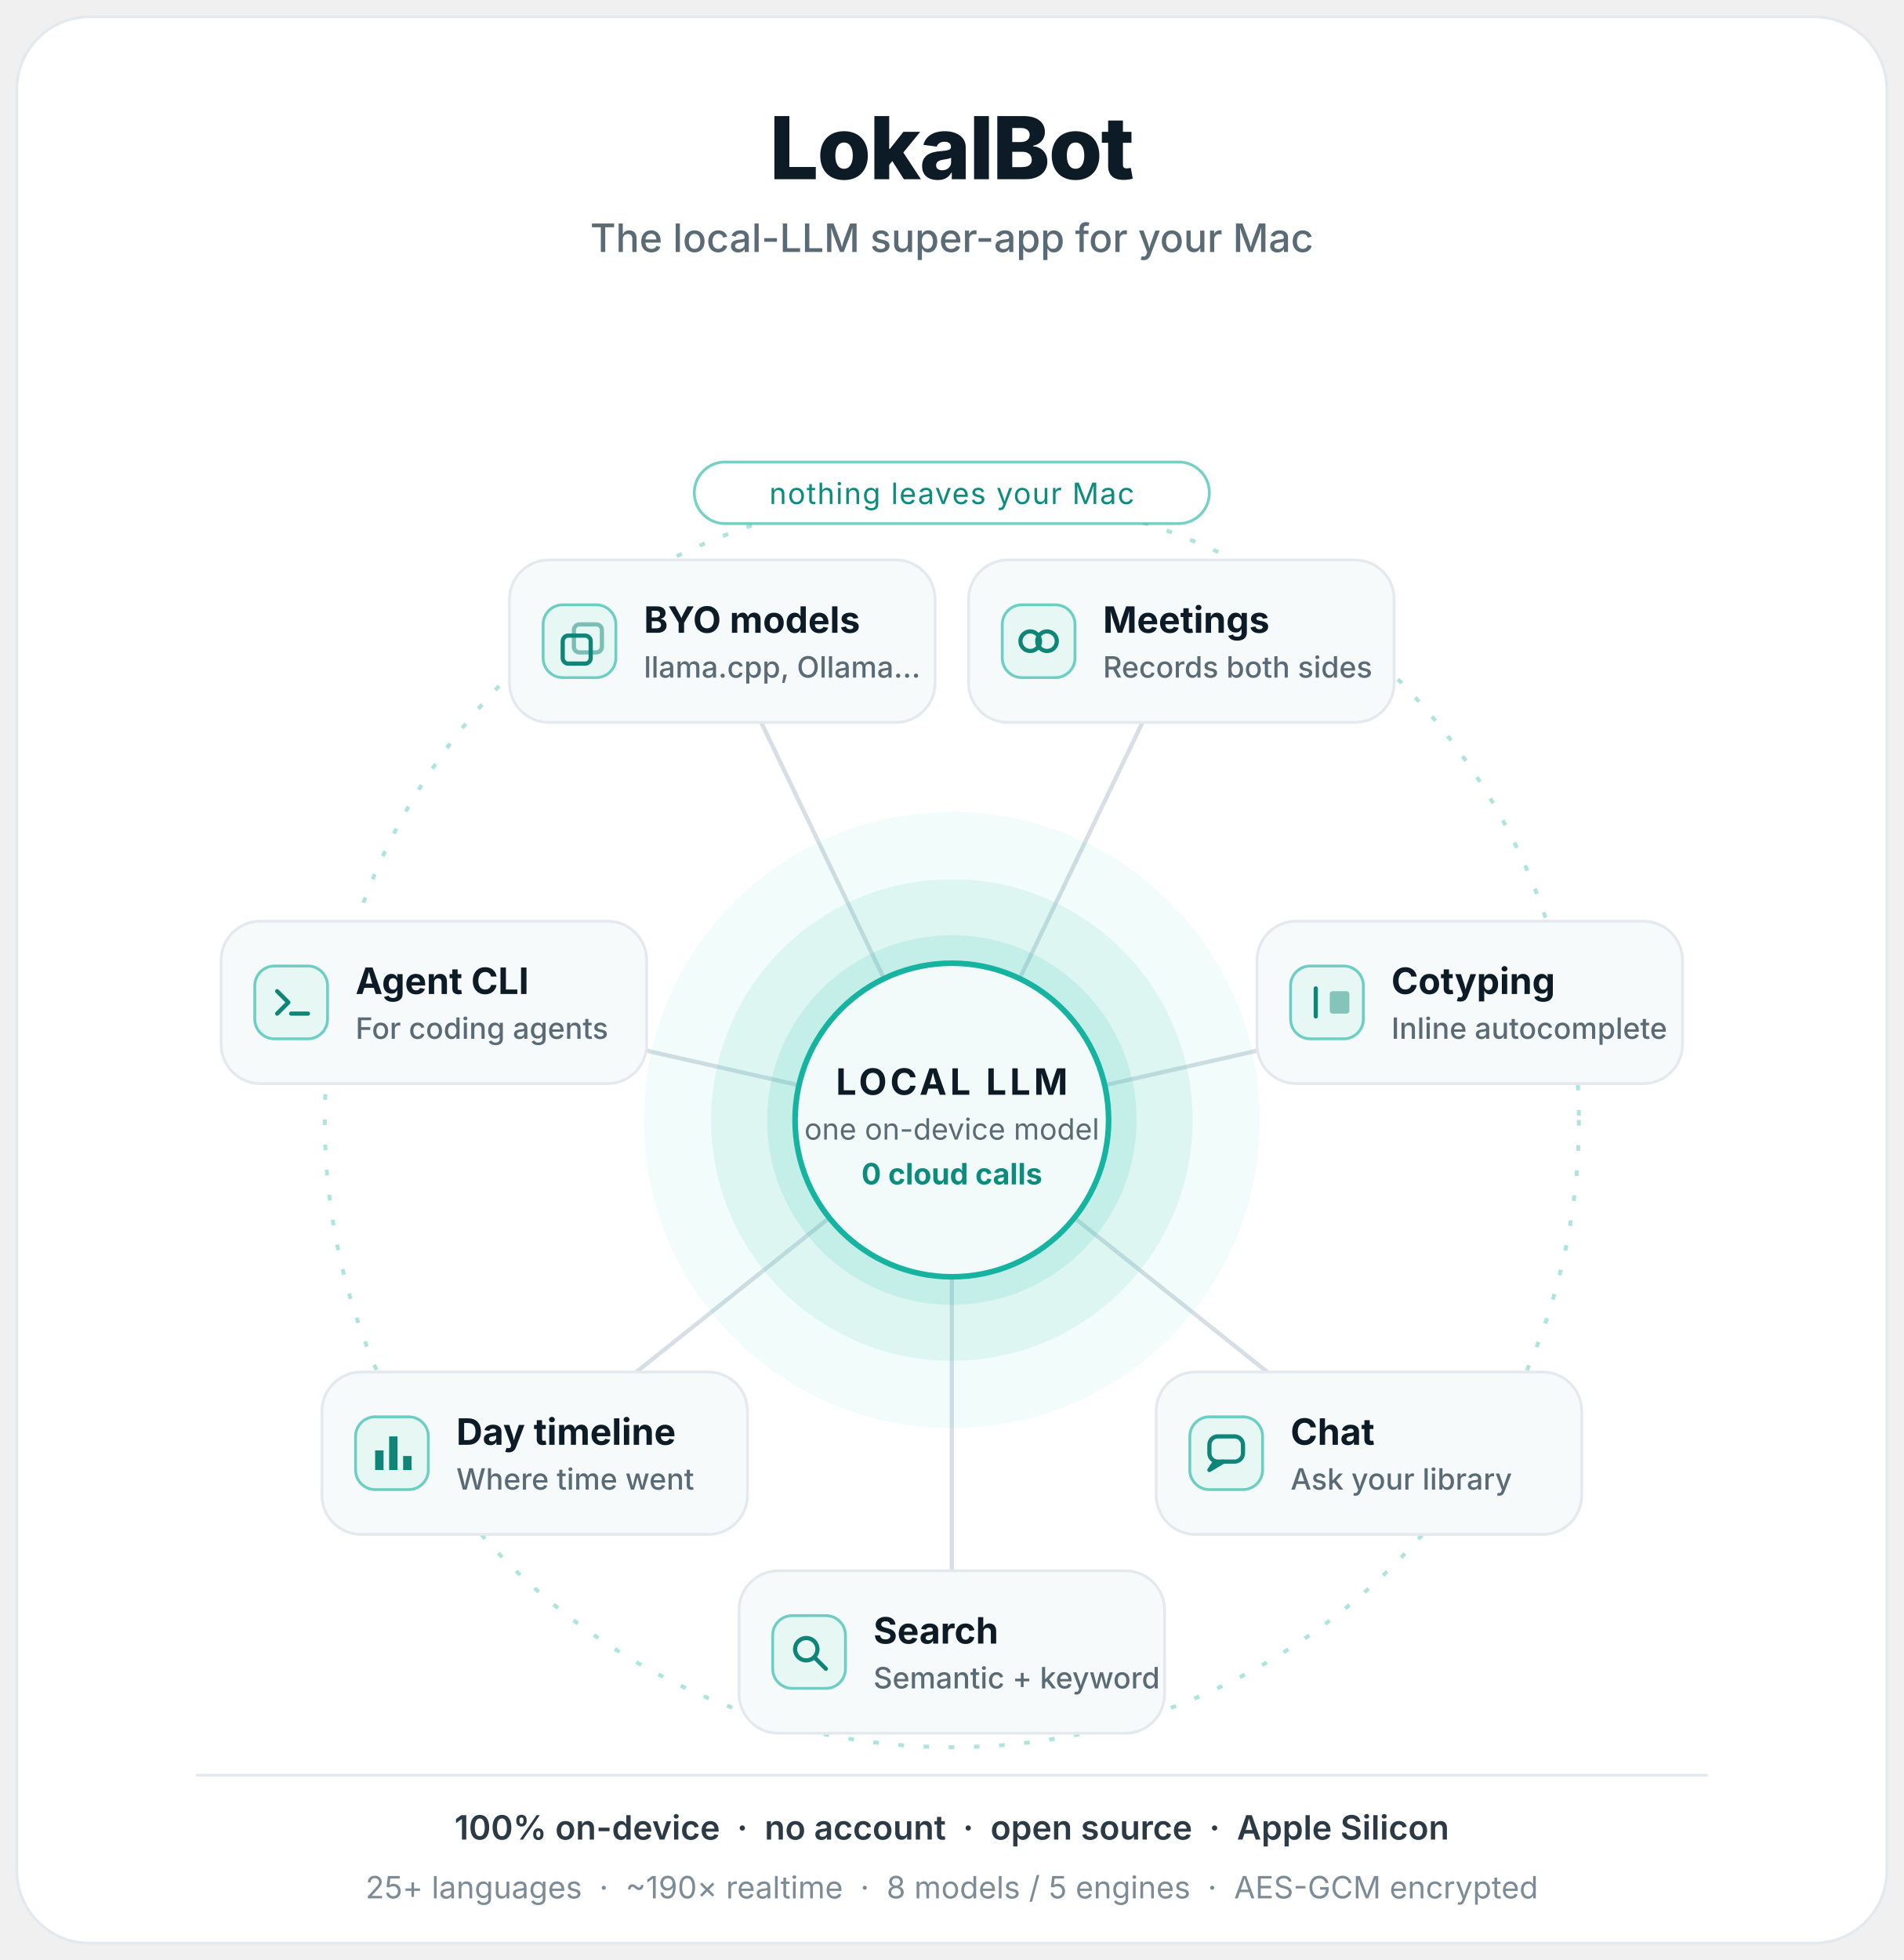
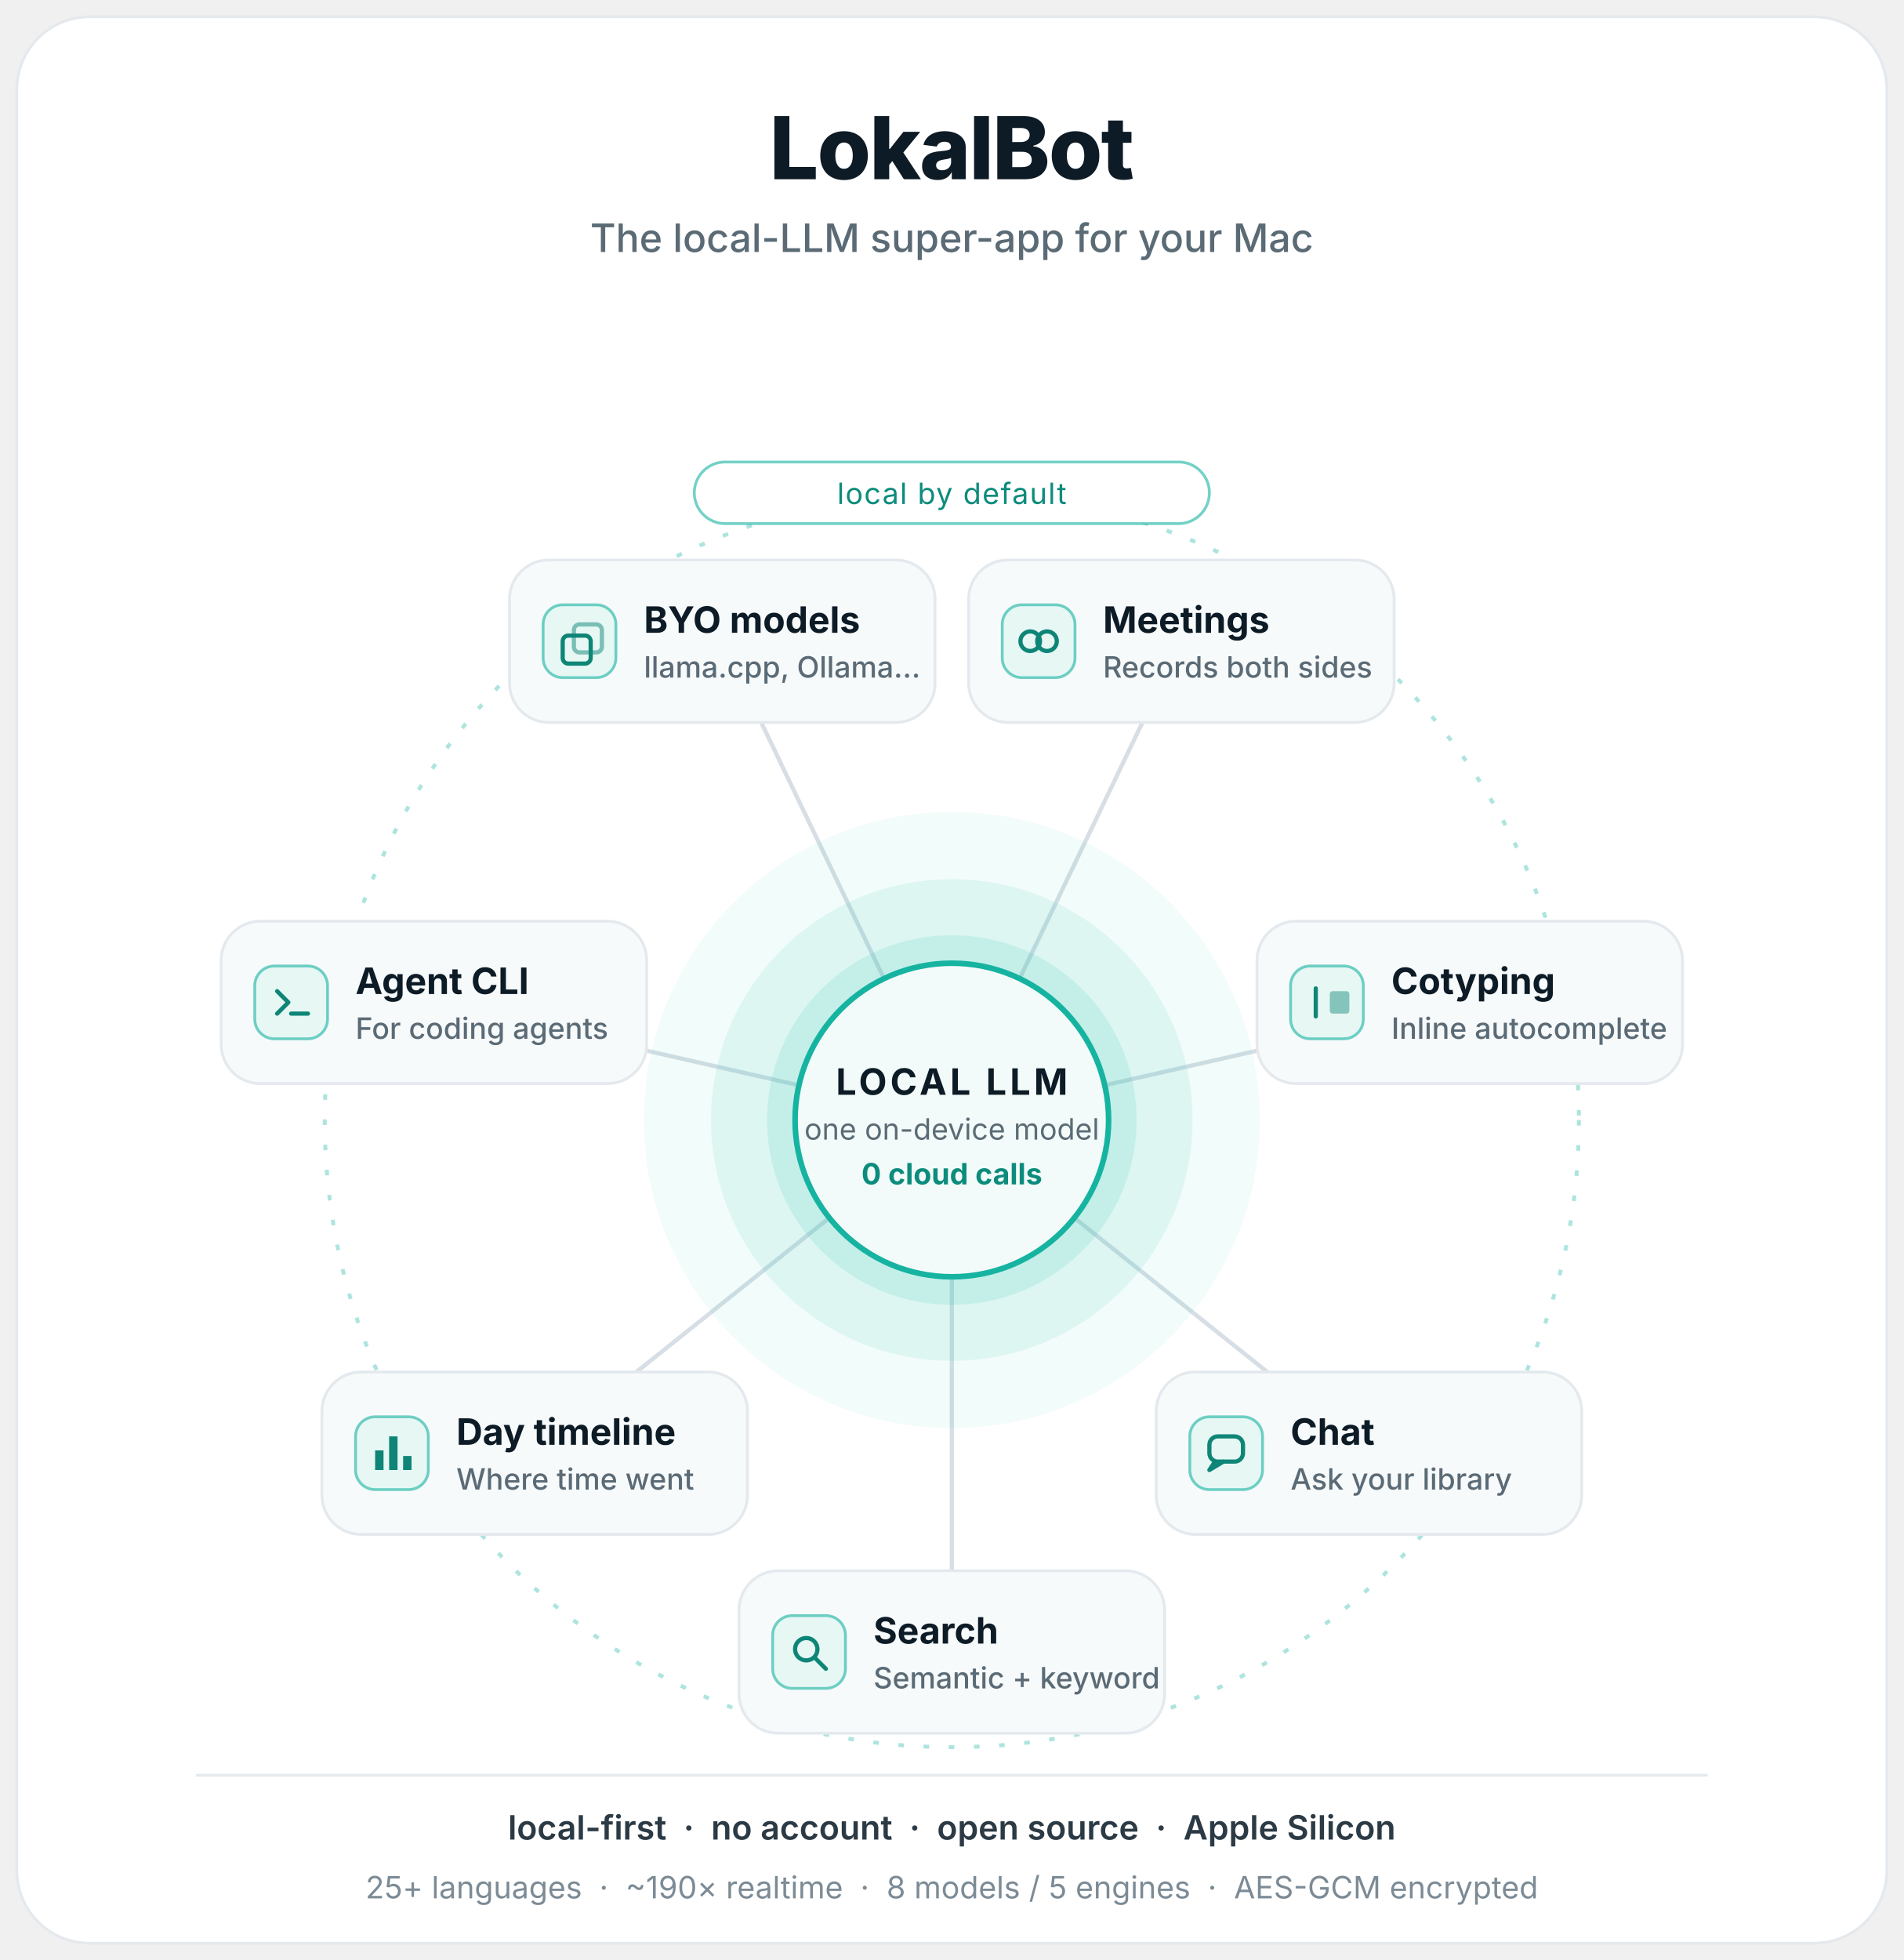
<svg xmlns="http://www.w3.org/2000/svg" viewBox="0 0 680 700" role="img" aria-labelledby="ttl dsc" font-family="-apple-system, BlinkMacSystemFont, 'SF Pro Display', 'Inter', system-ui, 'Segoe UI', Roboto, Helvetica, Arial, sans-serif">
  <style>
    .lab{font-size:13px;font-weight:650;fill:#0D1B26;}
    .sub{font-size:10.5px;font-weight:450;fill:#5B6B76;}
    .ico{fill:none;stroke:#0E8576;stroke-width:1.5;stroke-linecap:round;stroke-linejoin:round;}
    .icf{fill:#0E8576;}
    @media (prefers-reduced-motion: no-preference){
      .pulse{animation:pz 3.4s ease-in-out infinite;}
      .spin{animation:dz 28s linear infinite;}
    }
    @keyframes pz{0%,100%{opacity:.08}50%{opacity:.18}}
    @keyframes dz{to{stroke-dashoffset:-300}}
  </style>
  <rect x="6" y="6" width="668" height="688" rx="26" fill="#FFFFFF" stroke="#E4E9EE" />
  <g stroke="#D7DEE5" stroke-width="1.5">
    <line x1="340" y1="400" x2="422" y2="229" />
    <line x1="340" y1="400" x2="525" y2="358" />
    <line x1="340" y1="400" x2="489" y2="519" />
    <line x1="340" y1="400" x2="340" y2="590" />
    <line x1="340" y1="400" x2="191" y2="519" />
    <line x1="340" y1="400" x2="155" y2="358" />
    <line x1="340" y1="400" x2="258" y2="229" />
  </g>
  <circle class="spin" cx="340" cy="400" r="224" fill="none" stroke="#16B3A1" stroke-opacity="0.35" stroke-width="1.4" stroke-dasharray="2 7" />
  <circle cx="340" cy="400" r="110" fill="#23C4AE" opacity="0.06" />
  <circle class="pulse" cx="340" cy="400" r="86" fill="#23C4AE" opacity="0.10" />
  <circle cx="340" cy="400" r="66" fill="#23C4AE" opacity="0.14" />
  <circle cx="340" cy="400" r="56" fill="#F2FBF9" stroke="#16B3A1" stroke-width="2" />
  <text x="340" y="391" text-anchor="middle" font-size="13" font-weight="700" letter-spacing="1.2" fill="#0D1B26">LOCAL LLM</text>
  <text x="340" y="407" text-anchor="middle" font-size="10.5" fill="#5B6B76">one on-device model</text>
  <text x="340" y="423" text-anchor="middle" font-size="10.5" font-weight="700" fill="#0C8C7D">0 cloud calls</text>
  <g>
    <rect x="346" y="200" width="152" height="58" rx="14" fill="#F7FAFB" stroke="#E4E9EE" />
    <rect x="358" y="216" width="26" height="26" rx="7" fill="#E6F7F4" stroke="#16B3A1" stroke-opacity="0.6" />
    <circle class="ico" cx="368" cy="229" r="3.5" />
    <circle class="ico" cx="374" cy="229" r="3.5" />
    <text class="lab" x="394" y="226">Meetings</text>
    <text class="sub" x="394" y="242">Records both sides</text>
  </g>
  <g>
    <rect x="449" y="329" width="152" height="58" rx="14" fill="#F7FAFB" stroke="#E4E9EE" />
    <rect x="461" y="345" width="26" height="26" rx="7" fill="#E6F7F4" stroke="#16B3A1" stroke-opacity="0.6" />
    <line class="ico" x1="470" y1="353" x2="470" y2="363" />
    <rect class="icf" x="475" y="354" width="7" height="8" rx="1" opacity="0.45" />
    <text class="lab" x="497" y="355">Cotyping</text>
    <text class="sub" x="497" y="371">Inline autocomplete</text>
  </g>
  <g>
    <rect x="413" y="490" width="152" height="58" rx="14" fill="#F7FAFB" stroke="#E4E9EE" />
    <rect x="425" y="506" width="26" height="26" rx="7" fill="#E6F7F4" stroke="#16B3A1" stroke-opacity="0.6" />
    <rect class="ico" x="432" y="513" width="12" height="9" rx="3" />
    <path class="ico" d="M434 522 L432 525 L437 522" />
    <text class="lab" x="461" y="516">Chat</text>
    <text class="sub" x="461" y="532">Ask your library</text>
  </g>
  <g>
    <rect x="264" y="561" width="152" height="58" rx="14" fill="#F7FAFB" stroke="#E4E9EE" />
    <rect x="276" y="577" width="26" height="26" rx="7" fill="#E6F7F4" stroke="#16B3A1" stroke-opacity="0.6" />
    <circle class="ico" cx="288" cy="589" r="4" />
    <line class="ico" x1="291" y1="592" x2="295" y2="596" />
    <text class="lab" x="312" y="587">Search</text>
    <text class="sub" x="312" y="603">Semantic + keyword</text>
  </g>
  <g>
    <rect x="115" y="490" width="152" height="58" rx="14" fill="#F7FAFB" stroke="#E4E9EE" />
    <rect x="127" y="506" width="26" height="26" rx="7" fill="#E6F7F4" stroke="#16B3A1" stroke-opacity="0.6" />
    <rect class="icf" x="134" y="518" width="3" height="7" />
    <rect class="icf" x="139" y="513" width="3" height="12" />
    <rect class="icf" x="144" y="520" width="3" height="5" />
    <text class="lab" x="163" y="516">Day timeline</text>
    <text class="sub" x="163" y="532">Where time went</text>
  </g>
  <g>
    <rect x="79" y="329" width="152" height="58" rx="14" fill="#F7FAFB" stroke="#E4E9EE" />
    <rect x="91" y="345" width="26" height="26" rx="7" fill="#E6F7F4" stroke="#16B3A1" stroke-opacity="0.6" />
    <path class="ico" d="M99 354 L103 358 L99 362" />
    <line class="ico" x1="104" y1="362" x2="110" y2="362" />
    <text class="lab" x="127" y="355">Agent CLI</text>
    <text class="sub" x="127" y="371">For coding agents</text>
  </g>
  <g>
    <rect x="182" y="200" width="152" height="58" rx="14" fill="#F7FAFB" stroke="#E4E9EE" />
    <rect x="194" y="216" width="26" height="26" rx="7" fill="#E6F7F4" stroke="#16B3A1" stroke-opacity="0.6" />
    <rect class="ico" x="205" y="223" width="10" height="10" rx="2" opacity="0.5" />
    <rect class="ico" x="201" y="227" width="10" height="10" rx="2" />
    <text class="lab" x="230" y="226">BYO models</text>
    <text class="sub" x="230" y="242">llama.cpp, Ollama…</text>
  </g>
  <text x="340" y="64" text-anchor="middle" font-size="31" font-weight="800" letter-spacing="-0.5" fill="#0D1B26">LokalBot</text>
  <text x="340" y="90" text-anchor="middle" font-size="14" font-weight="500" fill="#5B6B76">The local-LLM super-app for your Mac</text>
  <rect x="248" y="165" width="184" height="22" rx="11" fill="#FFFFFF" stroke="#16B3A1" stroke-opacity="0.6" />
-   <text x="340" y="180" text-anchor="middle" font-size="10.5" letter-spacing="0.4" fill="#0C8C7D">nothing leaves your Mac</text>
+   <text x="340" y="180" text-anchor="middle" font-size="10.5" letter-spacing="0.4" fill="#0C8C7D">local by default</text>
  <line x1="70" y1="634" x2="610" y2="634" stroke="#E4E9EE" />
-   <text x="340" y="657" text-anchor="middle" font-size="12" font-weight="600" fill="#2B3A44">100% on-device  ·  no account  ·  open source  ·  Apple Silicon</text>
+   <text x="340" y="657" text-anchor="middle" font-size="12" font-weight="600" fill="#2B3A44">local-first  ·  no account  ·  open source  ·  Apple Silicon</text>
  <text x="340" y="678" text-anchor="middle" font-size="11" fill="#7C8B95">25+ languages  ·  ~190× realtime  ·  8 models / 5 engines  ·  AES-GCM encrypted</text>
</svg>
